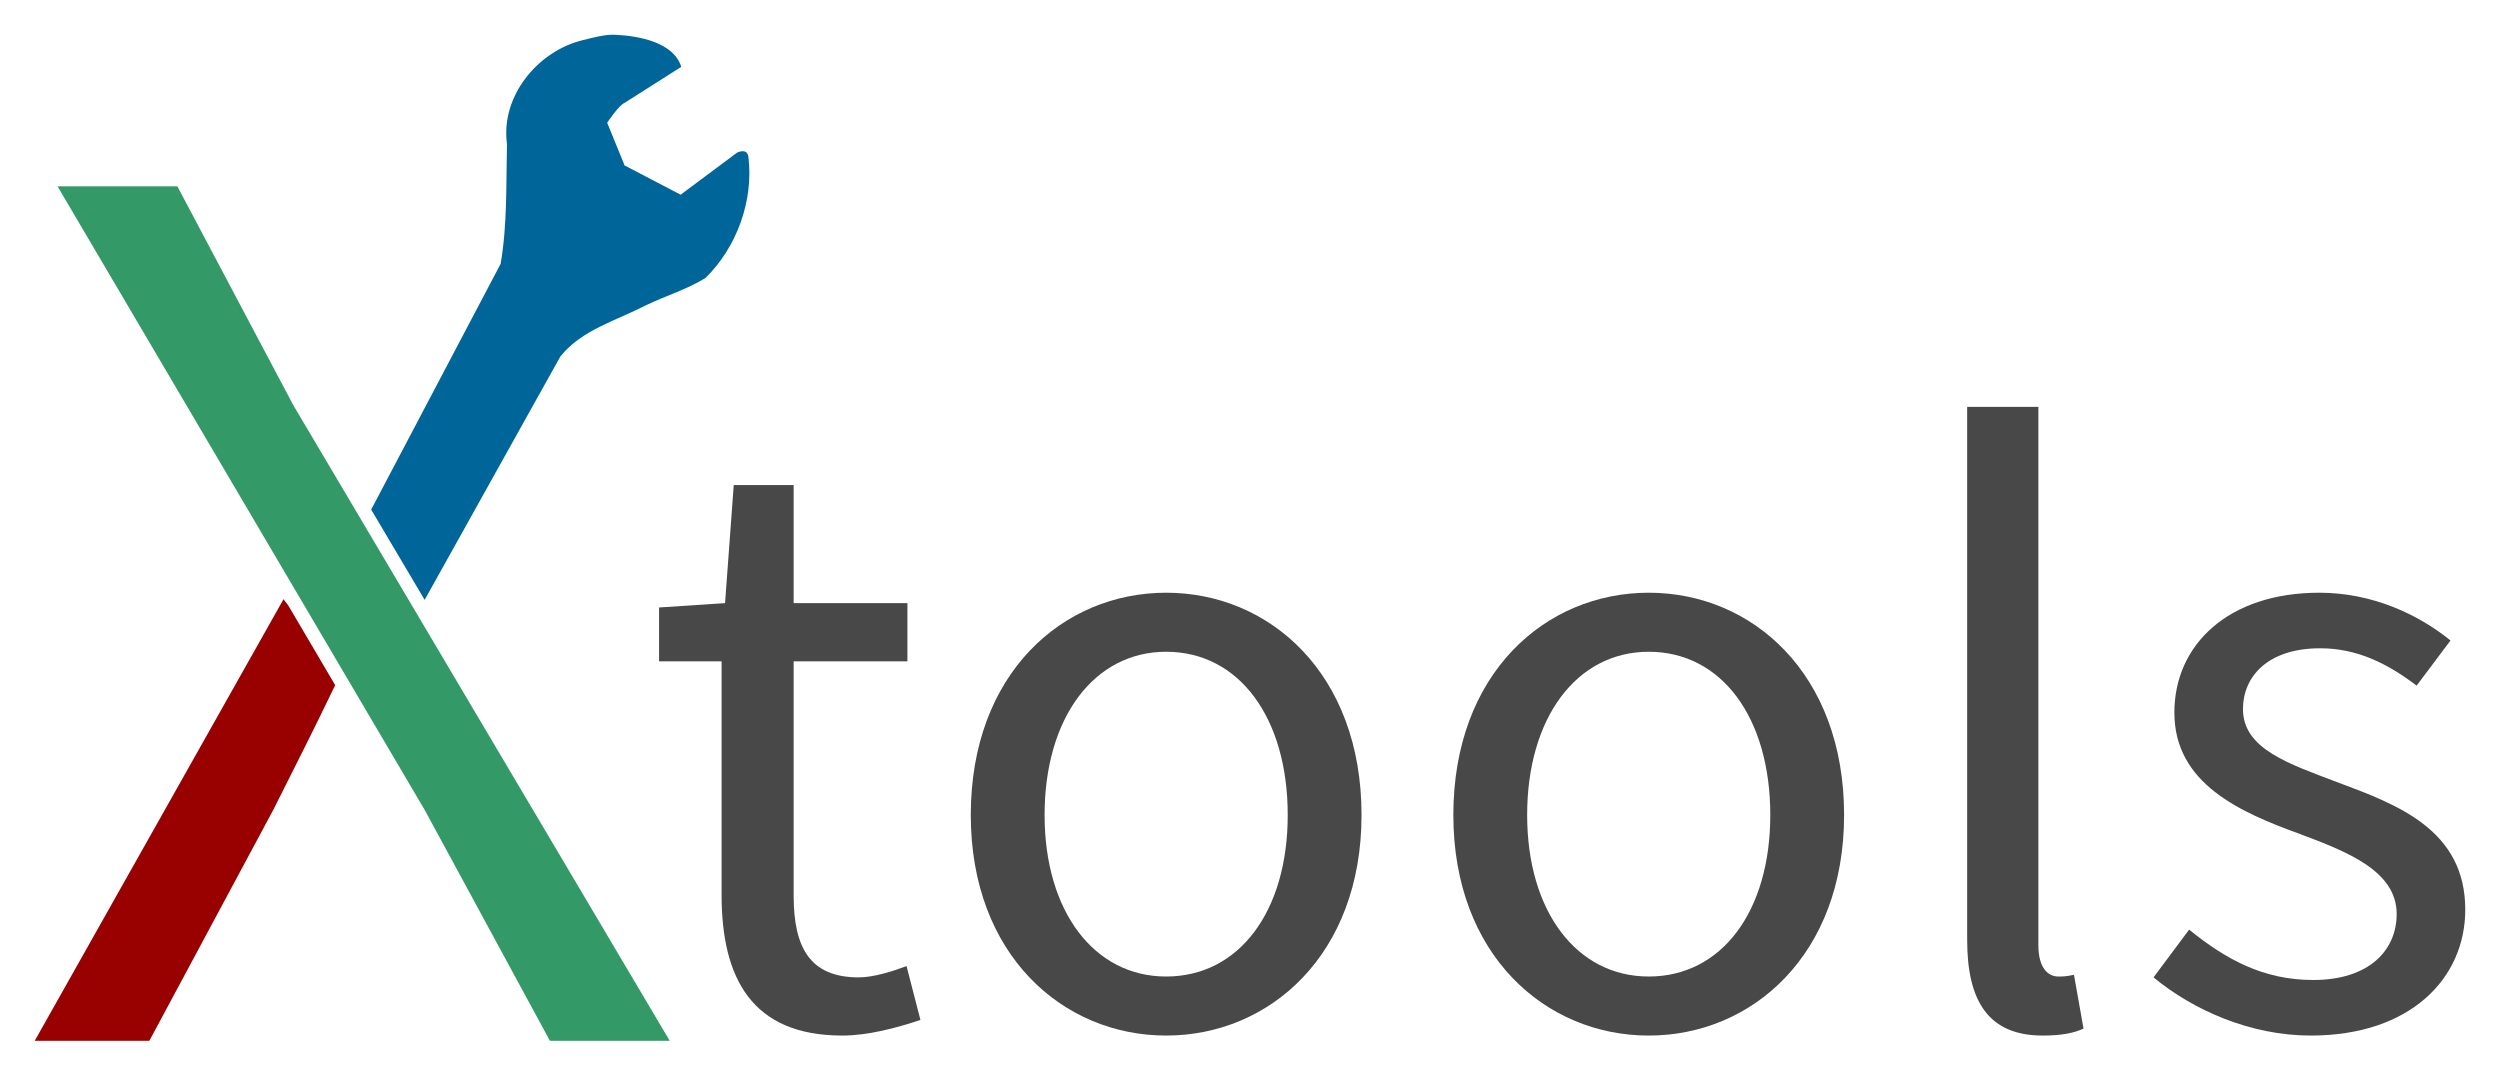
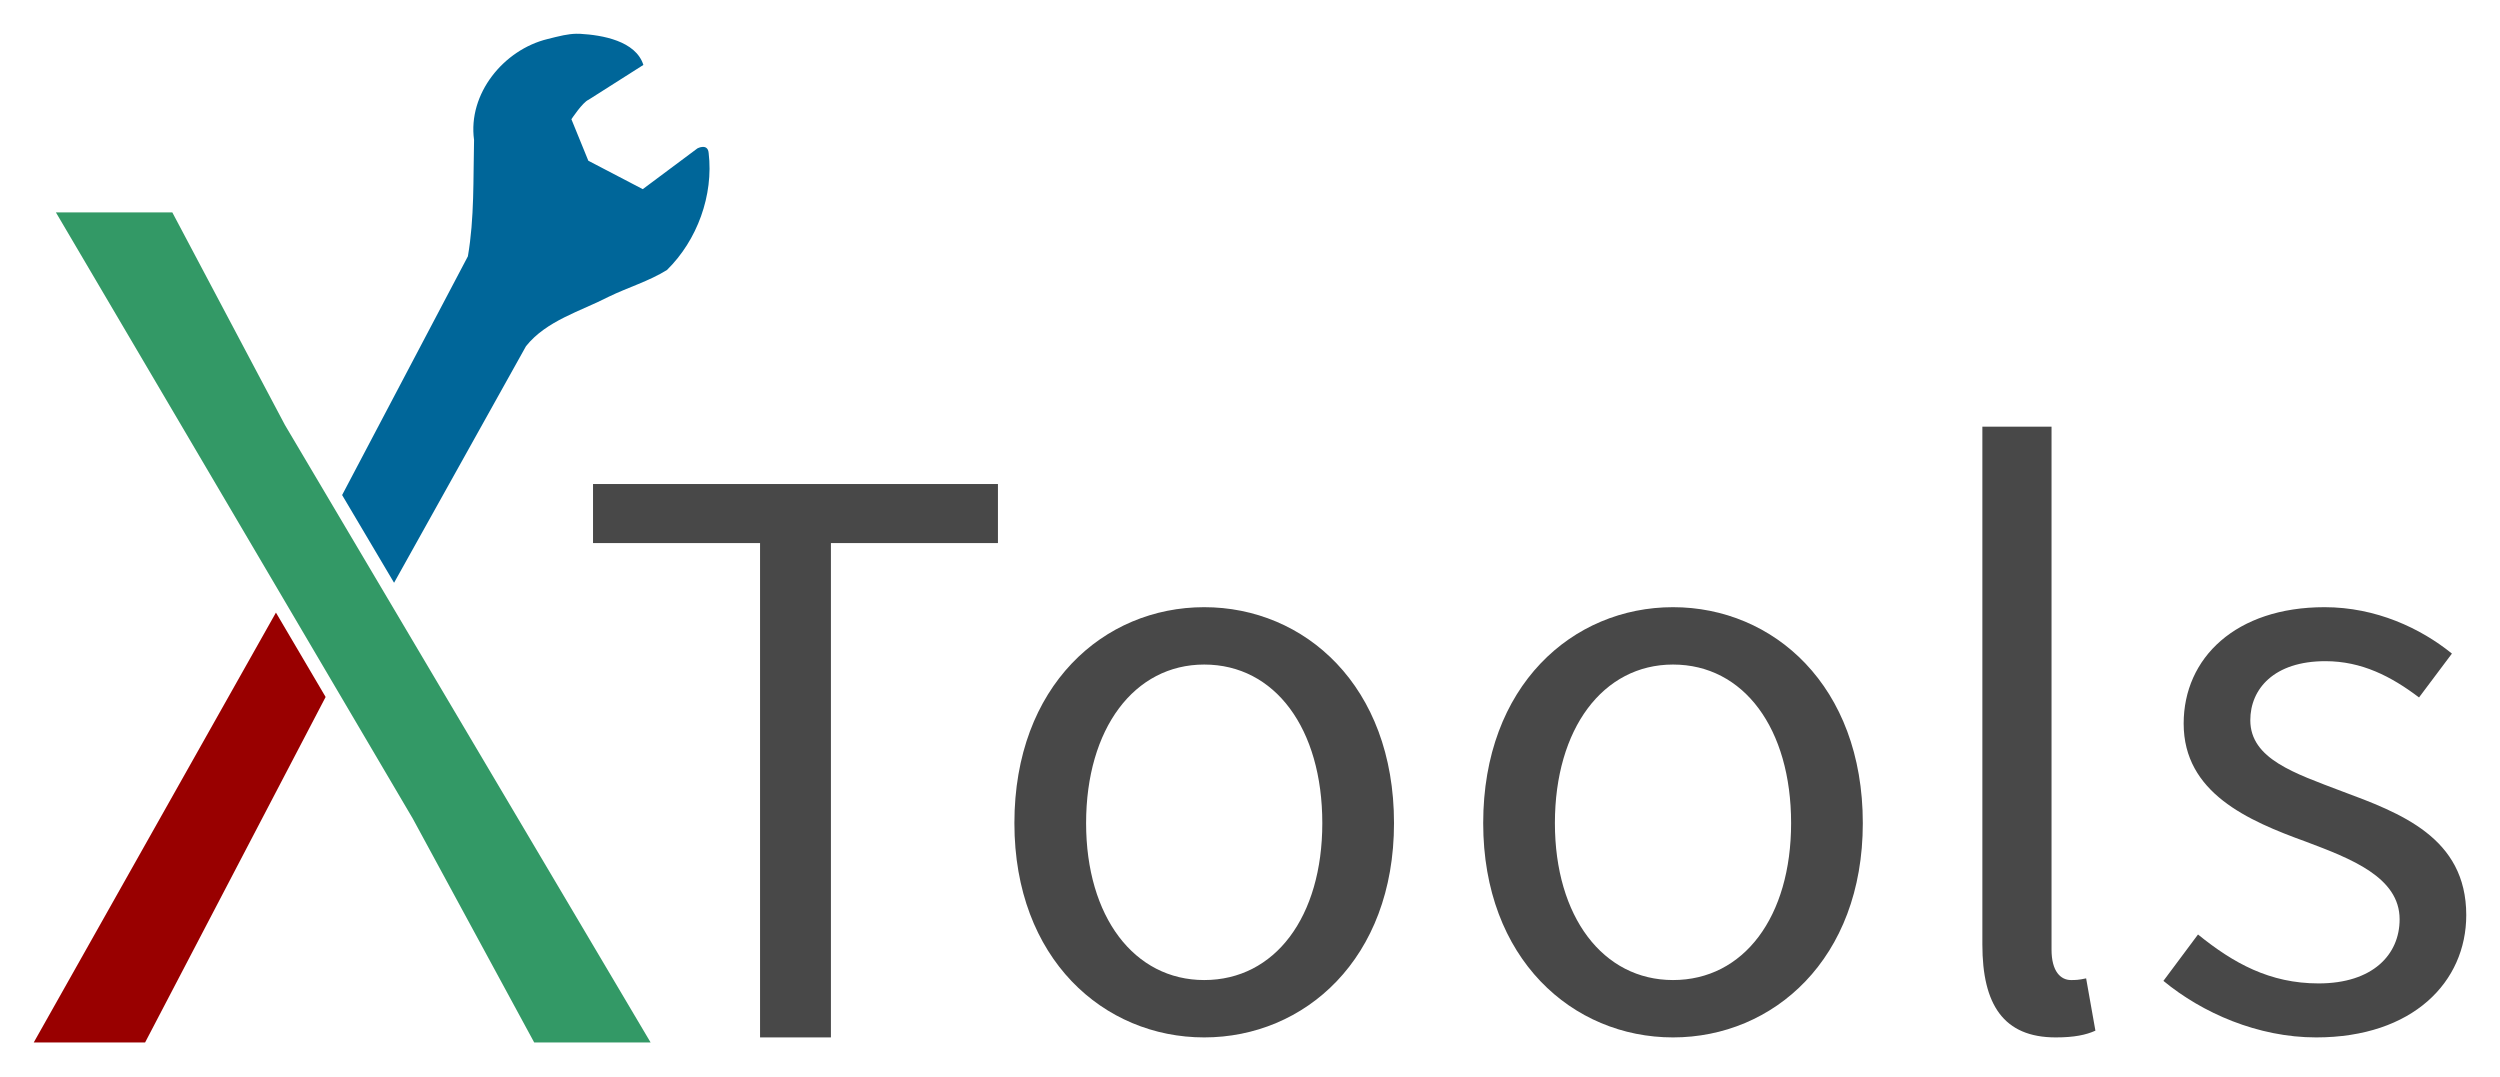
- <svg xmlns="http://www.w3.org/2000/svg" height="309.644" width="719.762">
-   <g transform="translate(-84.23633,-665.7418)">
-     <path d="m 260.43,675.747 c -1.226,0.03 -2.441,0.197 -3.65,0.432 l 0.002,-0.004 c -1.613,0.313 -3.216,0.747 -4.816,1.139 -12.964,3.169 -23.654,16.178 -21.768,29.904 -0.271,11.436 0.123,23.174 -1.83,34.486 l -37.271,70.748 15.396,25.998 39.098,-70.113 c 6.072,-7.59 16.128,-10.327 24.514,-14.654 5.678,-2.763 11.917,-4.597 17.254,-7.924 8.976,-8.788 13.846,-22.182 12.365,-34.664 -0.25,-2.994 -3.316,-1.389 -3.316,-1.389 l -16.213,12.092 -16.133,-8.422 -5.014,-12.297 c 0,0 3.298,-5.021 5.09,-5.775 L 280.377,684.983 c -2.248,-7.144 -12.24,-8.857 -18.717,-9.219 -0.411,-0.023 -0.822,-0.028 -1.23,-0.018 z" fill="#069" />
-     <path d="m 165.861,838.261 -71.625,127.125 33,0 35.625,-66.375 c 5.533,-11.065 11.413,-22.545 17.877,-36.012 l -13.561,-23.033 -1.316,-1.705 z" fill="#900" />
+ <svg xmlns="http://www.w3.org/2000/svg" height="318.944" width="740.894">
+   <g transform="translate(-84.23633,-656.4422)">
+     <path d="m 254.959,666.447 c -1.226,0.03 -2.441,0.197 -3.65,0.432 l 0.002,-0.004 c -1.613,0.313 -3.216,0.747 -4.816,1.139 -12.964,3.169 -23.654,16.178 -21.768,29.904 -0.271,11.436 0.123,23.174 -1.83,34.486 l -37.271,70.748 15.396,25.998 39.098,-70.113 c 6.072,-7.59 16.128,-10.327 24.514,-14.654 5.678,-2.763 11.917,-4.597 17.254,-7.924 8.976,-8.788 13.846,-22.182 12.365,-34.664 -0.25,-2.994 -3.316,-1.389 -3.316,-1.389 l -16.213,12.092 -16.133,-8.422 -5.014,-12.297 c 0,0 3.298,-5.021 5.09,-5.775 l 16.24,-10.32 c -2.248,-7.144 -12.24,-8.857 -18.717,-9.219 -0.411,-0.023 -0.822,-0.028 -1.23,-0.018 z" fill="#069" />
+     <path d="m 94.236,965.386 33,0 53.502,-102.387 -14.725,-25.01 z" fill="#900" />
    <path d="m 168.676,782.386 -33.375,-63 -34.5,0 105.75,179.625 36,66.375 34.5,0 z" fill="#396" />
    <g fill="#484848">
-       <path d="m 326.734,963.886 c 7.5,0 15.75,-2.25 22.5,-4.5 l -4,-15.5 c -4,1.5 -9.5,3.25 -13.75,3.25 -14,0 -18.75,-8.5 -18.75,-23.5 l 0,-67.5 32.75,0 0,-16.75 -32.75,0 0,-34 -17.25,0 -2.5,34 -19,1.25 0,15.5 18,0 0,67.25 c 0,24 8.75,40.5 34.75,40.5 z" />
-       <path d="m 419.979,963.886 c 29.75,0 56.25,-23.25 56.25,-63.5 0,-40.75 -26.5,-64 -56.25,-64 -29.75,0 -56.25,23.25 -56.25,64 0,40.25 26.5,63.5 56.25,63.5 z m 0,-17 c -20.75,0 -35,-18.75 -35,-46.5 0,-28 14.25,-47 35,-47 21,0 35,19 35,47 0,27.75 -14,46.5 -35,46.5 z" />
-       <path d="m 558.911,963.886 c 29.75,0 56.25,-23.25 56.25,-63.5 0,-40.75 -26.5,-64 -56.25,-64 -29.75,0 -56.25,23.25 -56.25,64 0,40.25 26.5,63.5 56.25,63.5 z m 0,-17 c -20.75,0 -35,-18.75 -35,-46.5 0,-28 14.25,-47 35,-47 21,0 35,19 35,47 0,27.75 -14,46.5 -35,46.5 z" />
-       <path d="m 672.343,963.886 c 5.5,0 9,-0.75 11.75,-2 l -2.75,-15.5 c -2.25,0.5 -3.25,0.5 -4.5,0.5 -3,0 -5.75,-2.5 -5.75,-9 l 0,-155 -20.5,0 0,153.5 c 0,17.75 6.25,27.5 21.75,27.5 z" />
-       <path d="m 749.498,963.886 c 28.75,0 44.5,-16.5 44.5,-36.25 0,-23 -19.5,-30.25 -37,-36.75 -13.75,-5.25 -27,-9.5 -27,-21 0,-9.25 7,-17.5 22.25,-17.5 10.75,0 19.5,4.5 27.75,10.75 l 9.75,-13 c -9.25,-7.5 -22.5,-13.75 -37.75,-13.75 -26.25,0 -41.75,15 -41.75,34.5 0,20.5 19,28.75 36.25,35 13.25,5 27.75,10.5 27.75,23 0,10.5 -8,19 -24,19 -14.5,0 -25.25,-6 -35.75,-14.5 l -10.25,13.75 c 11.5,9.5 28,16.75 45.25,16.75 z" />
+       <path d="m 309.484,963.886 21,0 0,-146.5 49.5,0 0,-17.5 -120,0 0,17.5 49.5,0 0,146.5 z" />
+       <path d="m 441.111,963.886 c 29.75,0 56.25,-23.25 56.25,-63.5 0,-40.75 -26.5,-64 -56.25,-64 -29.75,0 -56.25,23.25 -56.25,64 0,40.25 26.5,63.5 56.25,63.5 z m 0,-17 c -20.75,0 -35,-18.75 -35,-46.5 0,-28 14.25,-47 35,-47 21,0 35,19 35,47 0,27.75 -14,46.5 -35,46.5 z" />
+       <path d="m 580.044,963.886 c 29.75,0 56.25,-23.25 56.25,-63.5 0,-40.75 -26.5,-64 -56.25,-64 -29.75,0 -56.25,23.25 -56.25,64 0,40.25 26.5,63.5 56.25,63.5 z m 0,-17 c -20.75,0 -35,-18.75 -35,-46.5 0,-28 14.25,-47 35,-47 21,0 35,19 35,47 0,27.75 -14,46.5 -35,46.5 z" />
+       <path d="m 693.476,963.886 c 5.5,0 9,-0.75 11.75,-2 l -2.75,-15.5 c -2.25,0.5 -3.25,0.5 -4.5,0.5 -3,0 -5.75,-2.5 -5.75,-9 l 0,-155 -20.5,0 0,153.5 c 0,17.75 6.25,27.5 21.75,27.5 z" />
+       <path d="m 770.631,963.886 c 28.75,0 44.5,-16.5 44.5,-36.25 0,-23 -19.5,-30.25 -37,-36.75 -13.75,-5.25 -27,-9.5 -27,-21 0,-9.25 7,-17.5 22.25,-17.5 10.75,0 19.5,4.5 27.75,10.75 l 9.75,-13 c -9.25,-7.5 -22.5,-13.75 -37.75,-13.75 -26.25,0 -41.75,15 -41.75,34.5 0,20.5 19,28.75 36.25,35 13.25,5 27.75,10.5 27.75,23 0,10.5 -8,19 -24,19 -14.5,0 -25.25,-6 -35.75,-14.5 l -10.25,13.75 c 11.5,9.5 28,16.75 45.25,16.75 z" />
    </g>
  </g>
</svg>
